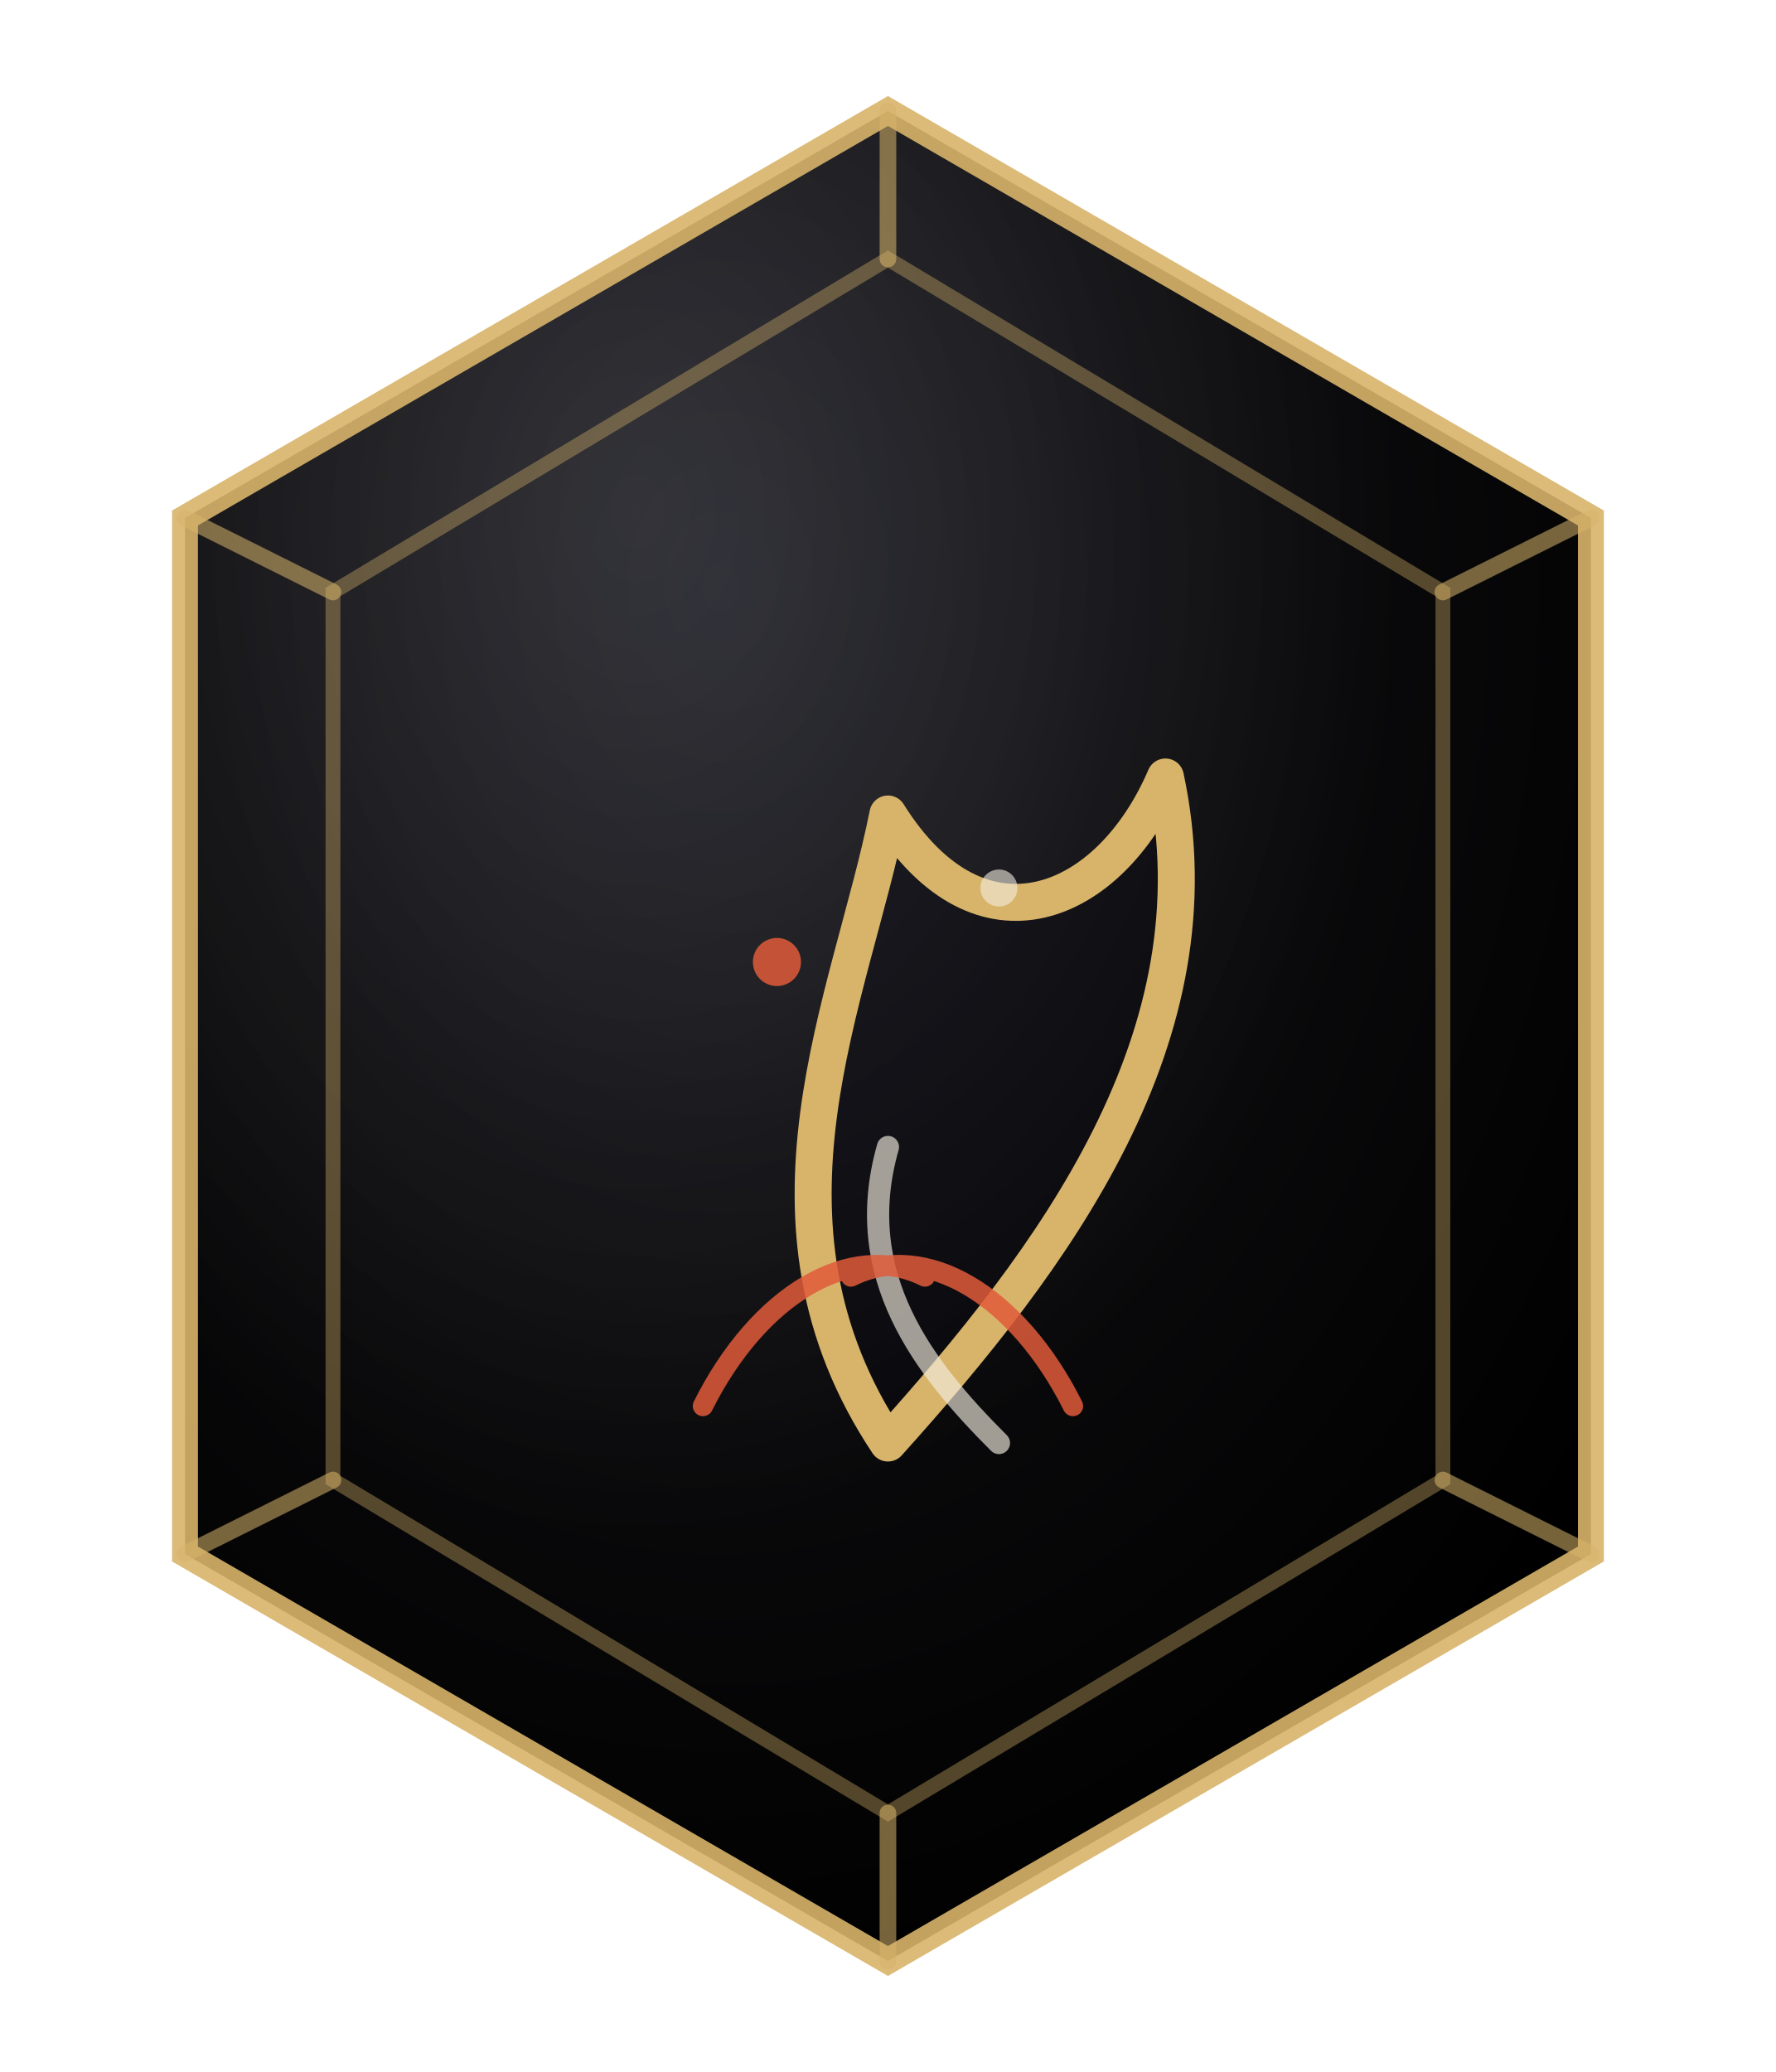
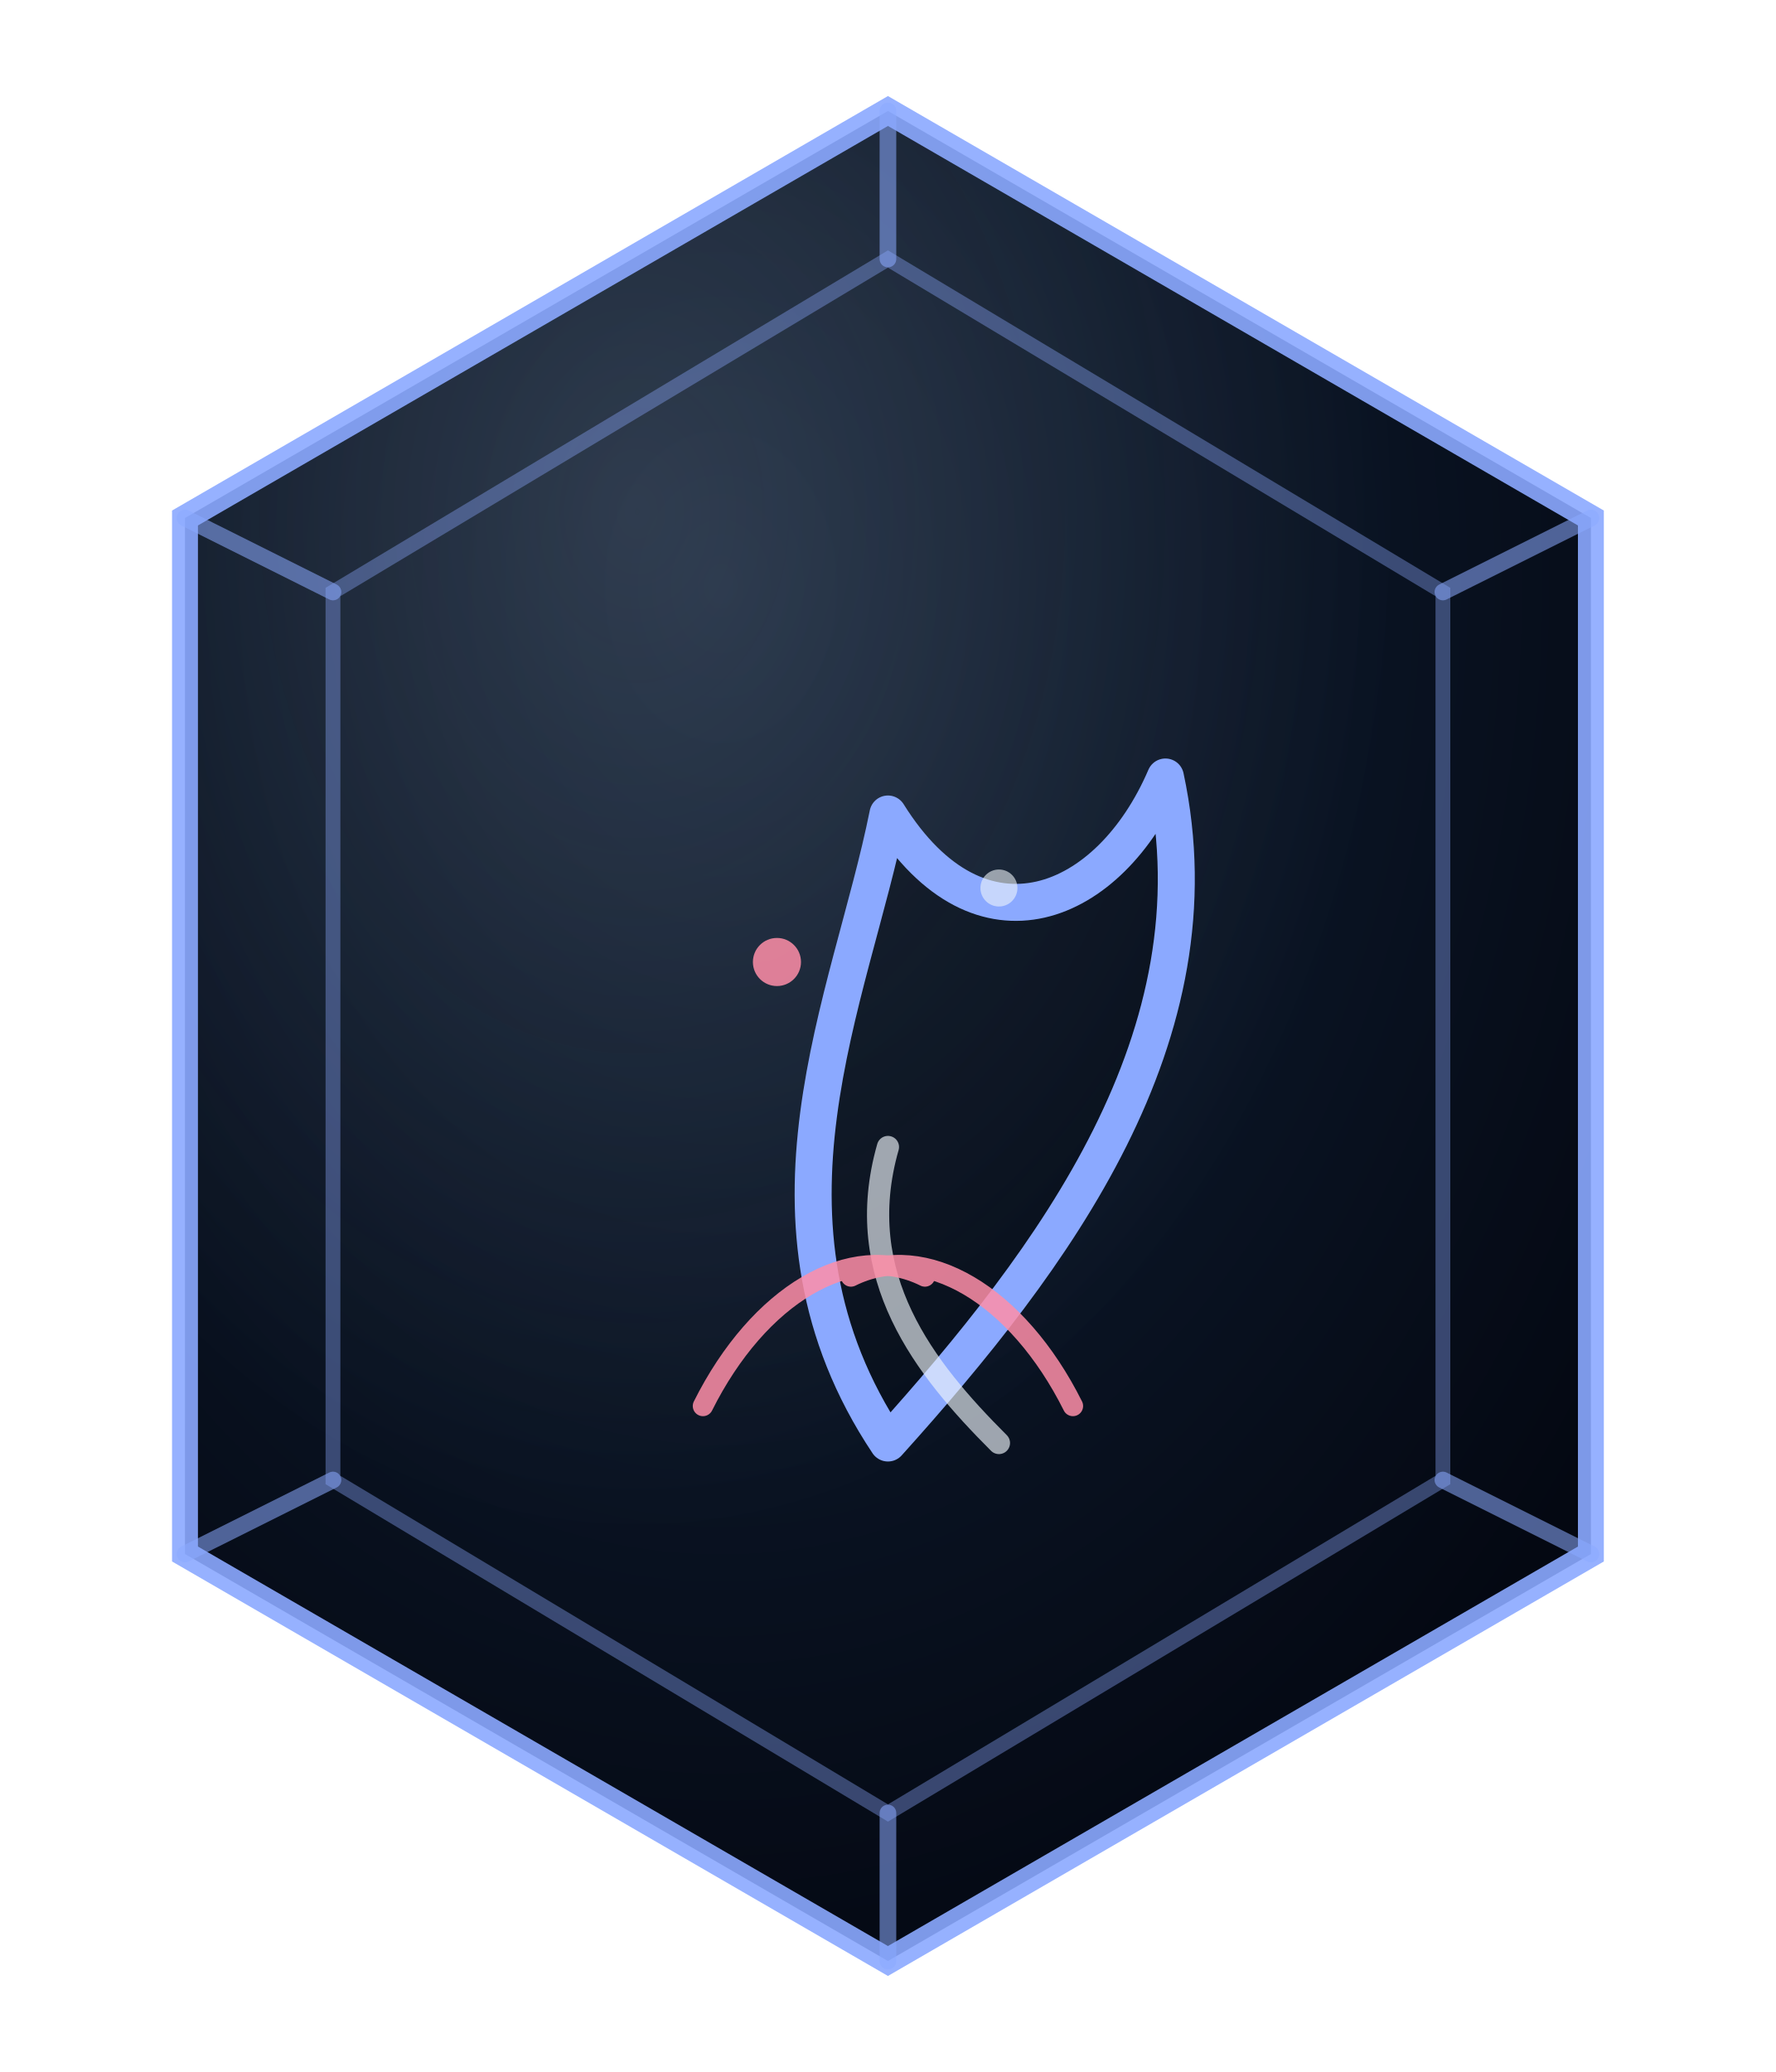
<svg xmlns="http://www.w3.org/2000/svg" viewBox="0 0 96 112" role="img" aria-label="Fire element seal">
  <defs>
    <radialGradient id="plate" cx="38%" cy="26%" r="78%">
-       <stop offset="0%" stop-color="#1a1a22" />
-       <stop offset="55%" stop-color="#0a0a0c" />
-       <stop offset="100%" stop-color="#000000" />
+       <stop offset="0%" stop-color="#17263B" />
+       <stop offset="55%" stop-color="#0A1424" />
+       <stop offset="100%" stop-color="#040812" />
    </radialGradient>
    <radialGradient id="sheen" cx="32%" cy="22%" r="55%">
-       <stop offset="0%" stop-color="#fff" stop-opacity="0.12" />
-       <stop offset="100%" stop-color="#fff" stop-opacity="0" />
+       <stop offset="0%" stop-color="#EEF4FA" stop-opacity="0.12" />
+       <stop offset="100%" stop-color="#EEF4FA" stop-opacity="0" />
    </radialGradient>
  </defs>
-   <path d="M48 6 L86 28 L86 84 L48 106 L10 84 L10 28 Z" fill="url(#plate)" />
-   <path d="M48 6 L86 28 L86 84 L48 106 L10 84 L10 28 Z" fill="url(#sheen)" />
-   <path d="M48 6 L86 28 L86 84 L48 106 L10 84 L10 28 Z" fill="none" stroke="#d8b46a" stroke-width="1.4" opacity="0.9" />
-   <path d="M48 14 L78 32 L78 80 L48 98 L18 80 L18 32 Z" fill="none" stroke="#d8b46a" stroke-width="0.8" opacity="0.38" />
-   <g stroke="#d8b46a" stroke-width="0.9" opacity="0.55" stroke-linecap="round">
-     <line x1="48" y1="6" x2="48" y2="14" />
-     <line x1="86" y1="28" x2="78" y2="32" />
-     <line x1="86" y1="84" x2="78" y2="80" />
-     <line x1="48" y1="106" x2="48" y2="98" />
-     <line x1="10" y1="84" x2="18" y2="80" />
-     <line x1="10" y1="28" x2="18" y2="32" />
+   <path vector-effect="non-scaling-stroke" d="M48 6 L86 28 L86 84 L48 106 L10 84 L10 28 Z" fill="url(#plate)" />
+   <path vector-effect="non-scaling-stroke" d="M48 6 L86 28 L86 84 L48 106 L10 84 L10 28 Z" fill="url(#sheen)" />
+   <path vector-effect="non-scaling-stroke" d="M48 6 L86 28 L86 84 L48 106 L10 84 L10 28 Z" fill="none" stroke="#8BA9FF" stroke-width="1.4" opacity="0.9" />
+   <path vector-effect="non-scaling-stroke" d="M48 14 L78 32 L78 80 L48 98 L18 80 L18 32 Z" fill="none" stroke="#8BA9FF" stroke-width="0.8" opacity="0.38" />
+   <g stroke="#8BA9FF" stroke-width="0.9" opacity="0.55" stroke-linecap="round">
+     <line vector-effect="non-scaling-stroke" x1="48" y1="6" x2="48" y2="14" />
+     <line vector-effect="non-scaling-stroke" x1="86" y1="28" x2="78" y2="32" />
+     <line vector-effect="non-scaling-stroke" x1="86" y1="84" x2="78" y2="80" />
+     <line vector-effect="non-scaling-stroke" x1="48" y1="106" x2="48" y2="98" />
+     <line vector-effect="non-scaling-stroke" x1="10" y1="84" x2="18" y2="80" />
+     <line vector-effect="non-scaling-stroke" x1="10" y1="28" x2="18" y2="32" />
  </g>
  <g fill="none" stroke-linecap="round" stroke-linejoin="round" vector-effect="non-scaling-stroke">
-     <g stroke="#d8b46a" stroke-width="2">
-       <path d="M48 78c-8-12-2-24 0-34 5 8 12 5 15-2 3 14-6 26-15 36z" fill="#0a0a10" fill-opacity="0.38" />
-       <path d="M48 62c-2 7 2 12 6 16" stroke-width="1.2" stroke="#f2ecdf" opacity="0.65" />
+     <g stroke="#8BA9FF" stroke-width="2">
+       <path vector-effect="non-scaling-stroke" d="M48 78c-8-12-2-24 0-34 5 8 12 5 15-2 3 14-6 26-15 36z" fill="#040812" fill-opacity="0.38" />
+       <path vector-effect="non-scaling-stroke" d="M48 62c-2 7 2 12 6 16" stroke-width="1.2" stroke="#EEF4FA" opacity="0.65" />
    </g>
-     <g id="accent" stroke="#e05a3a" stroke-width="1.1" opacity="0.85">
-       <path d="M38 76c3-6 8-9 12-7" />
-       <path d="M58 76c-3-6-8-9-12-7" />
-       <circle cx="42" cy="52" r="1.3" fill="#e05a3a" stroke="none" class="seal-ember" />
-       <circle cx="54" cy="48" r="1" fill="#f2ecdf" stroke="none" class="seal-ember" opacity="0.7" />
+     <g id="accent" stroke="#FF8EA8" stroke-width="1.1" opacity="0.85">
+       <path vector-effect="non-scaling-stroke" d="M38 76c3-6 8-9 12-7" />
+       <path vector-effect="non-scaling-stroke" d="M58 76c-3-6-8-9-12-7" />
+       <circle vector-effect="non-scaling-stroke" cx="42" cy="52" r="1.3" fill="#FF8EA8" stroke="none" class="seal-ember" />
+       <circle vector-effect="non-scaling-stroke" cx="54" cy="48" r="1" fill="#EEF4FA" stroke="none" class="seal-ember" opacity="0.7" />
    </g>
  </g>
</svg>
